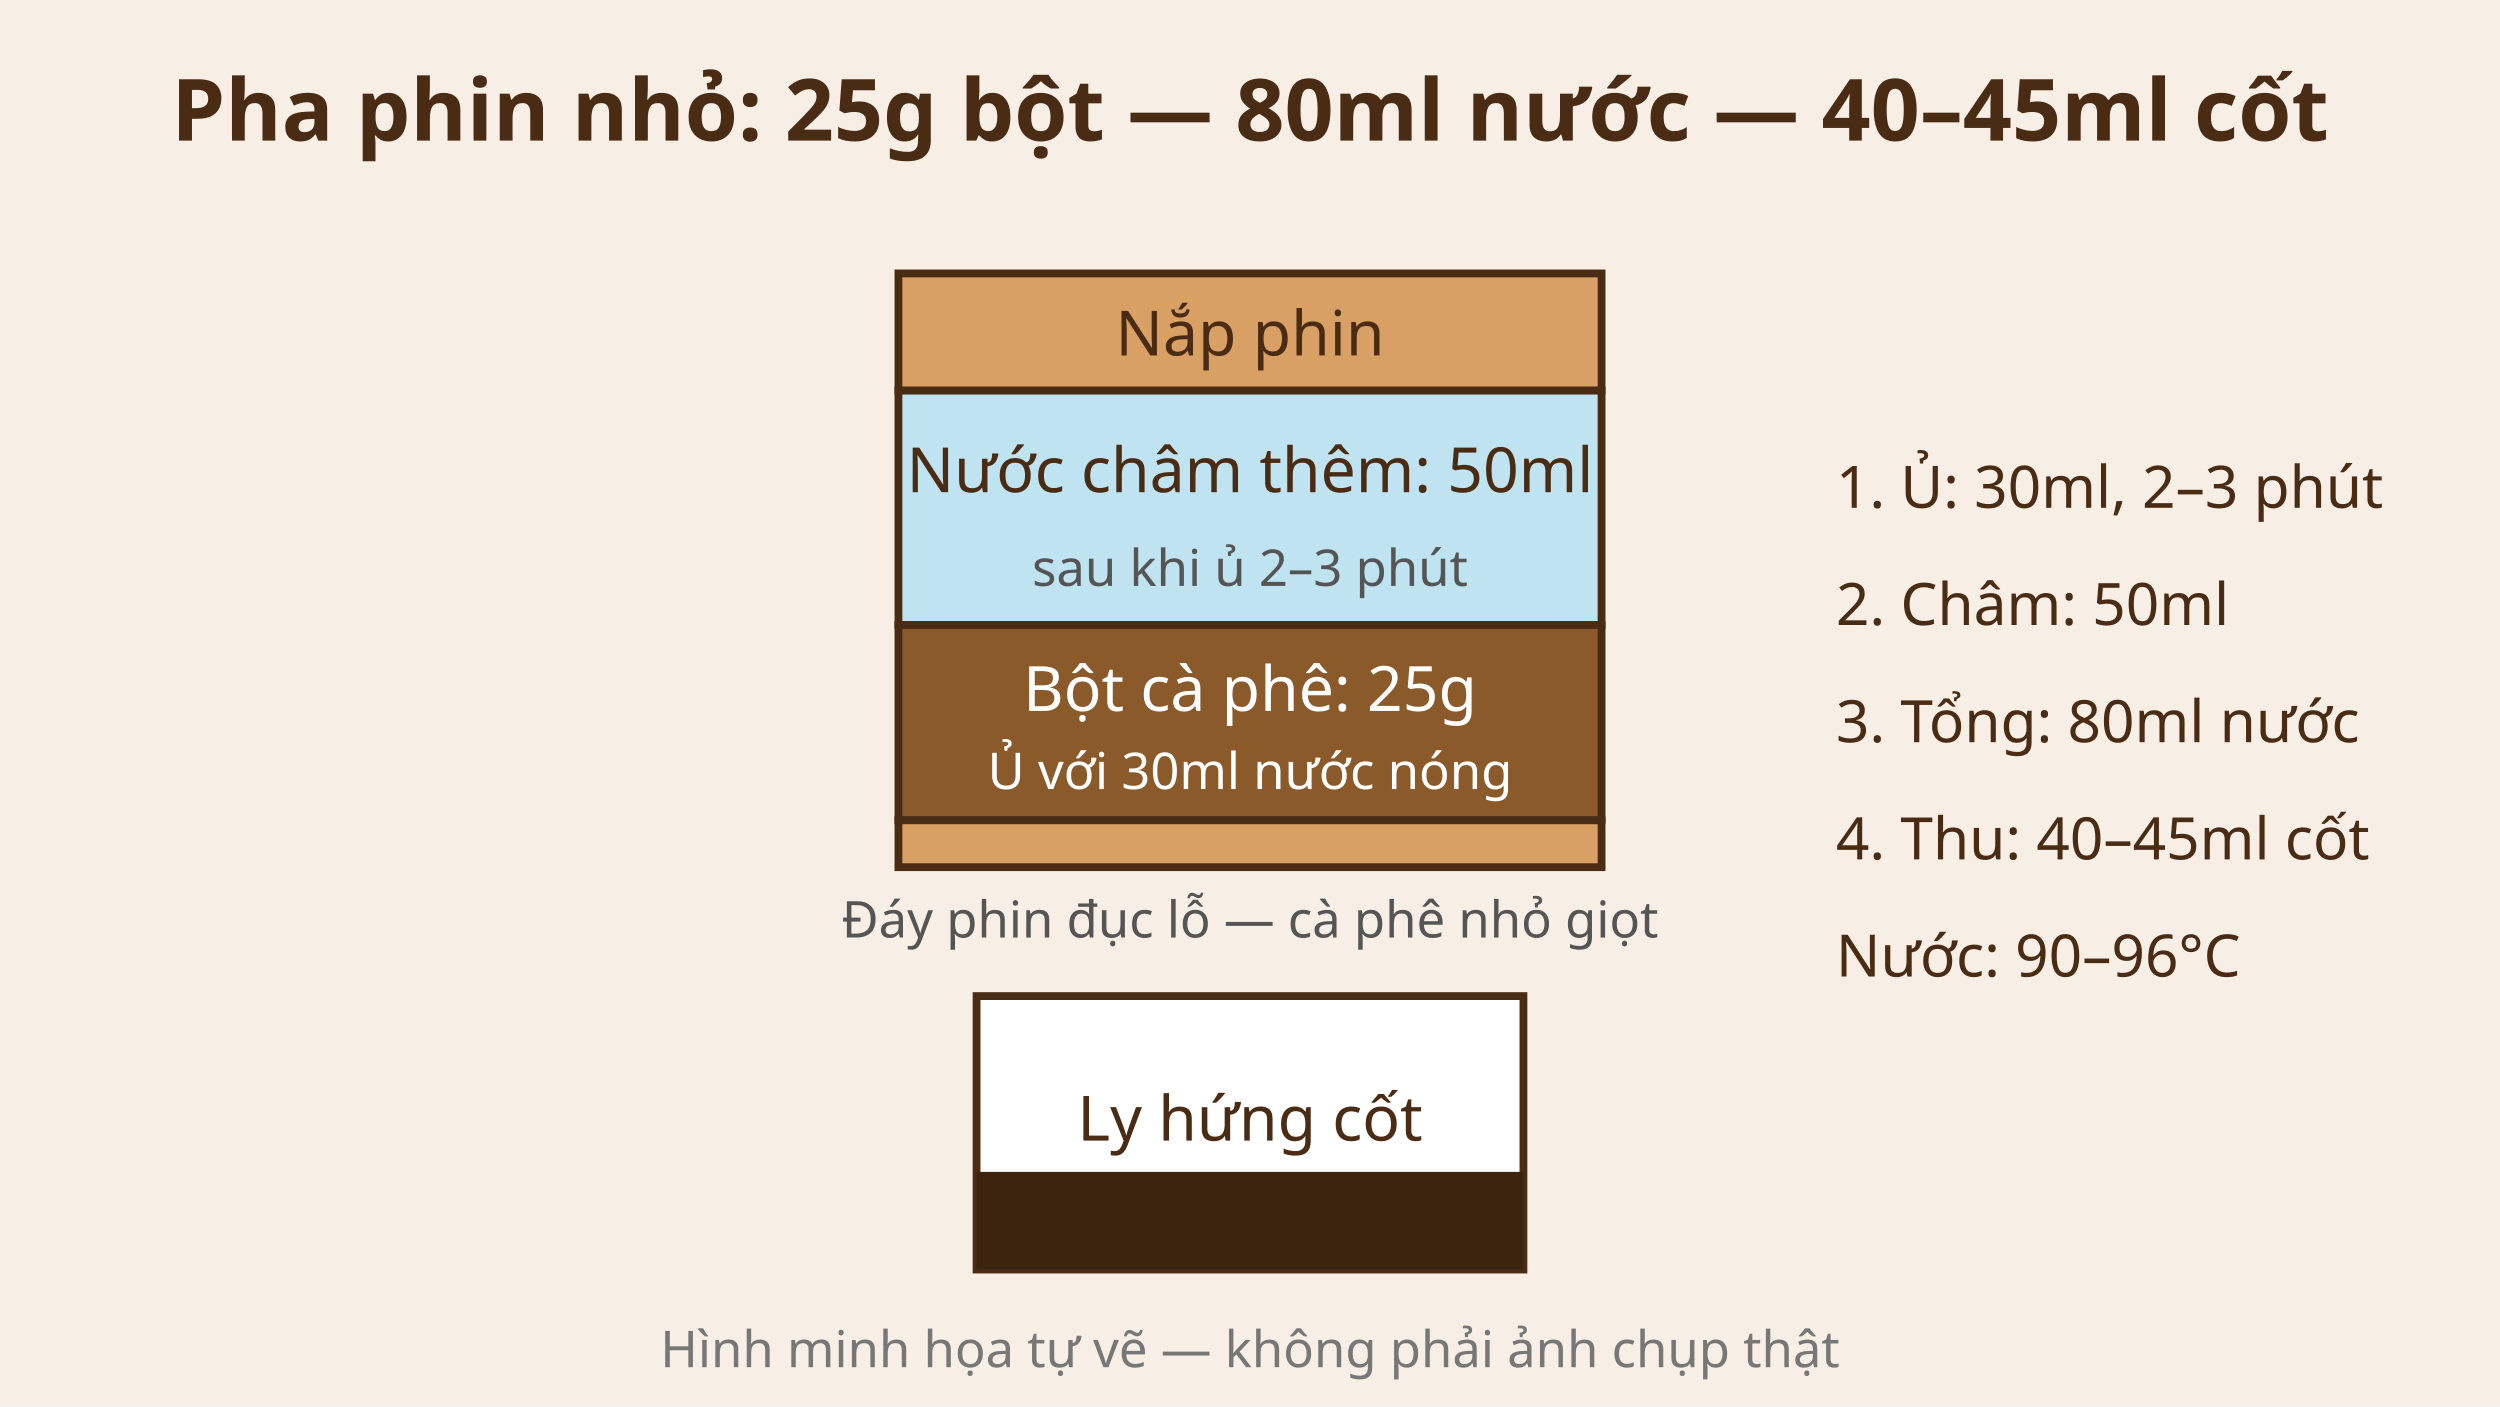
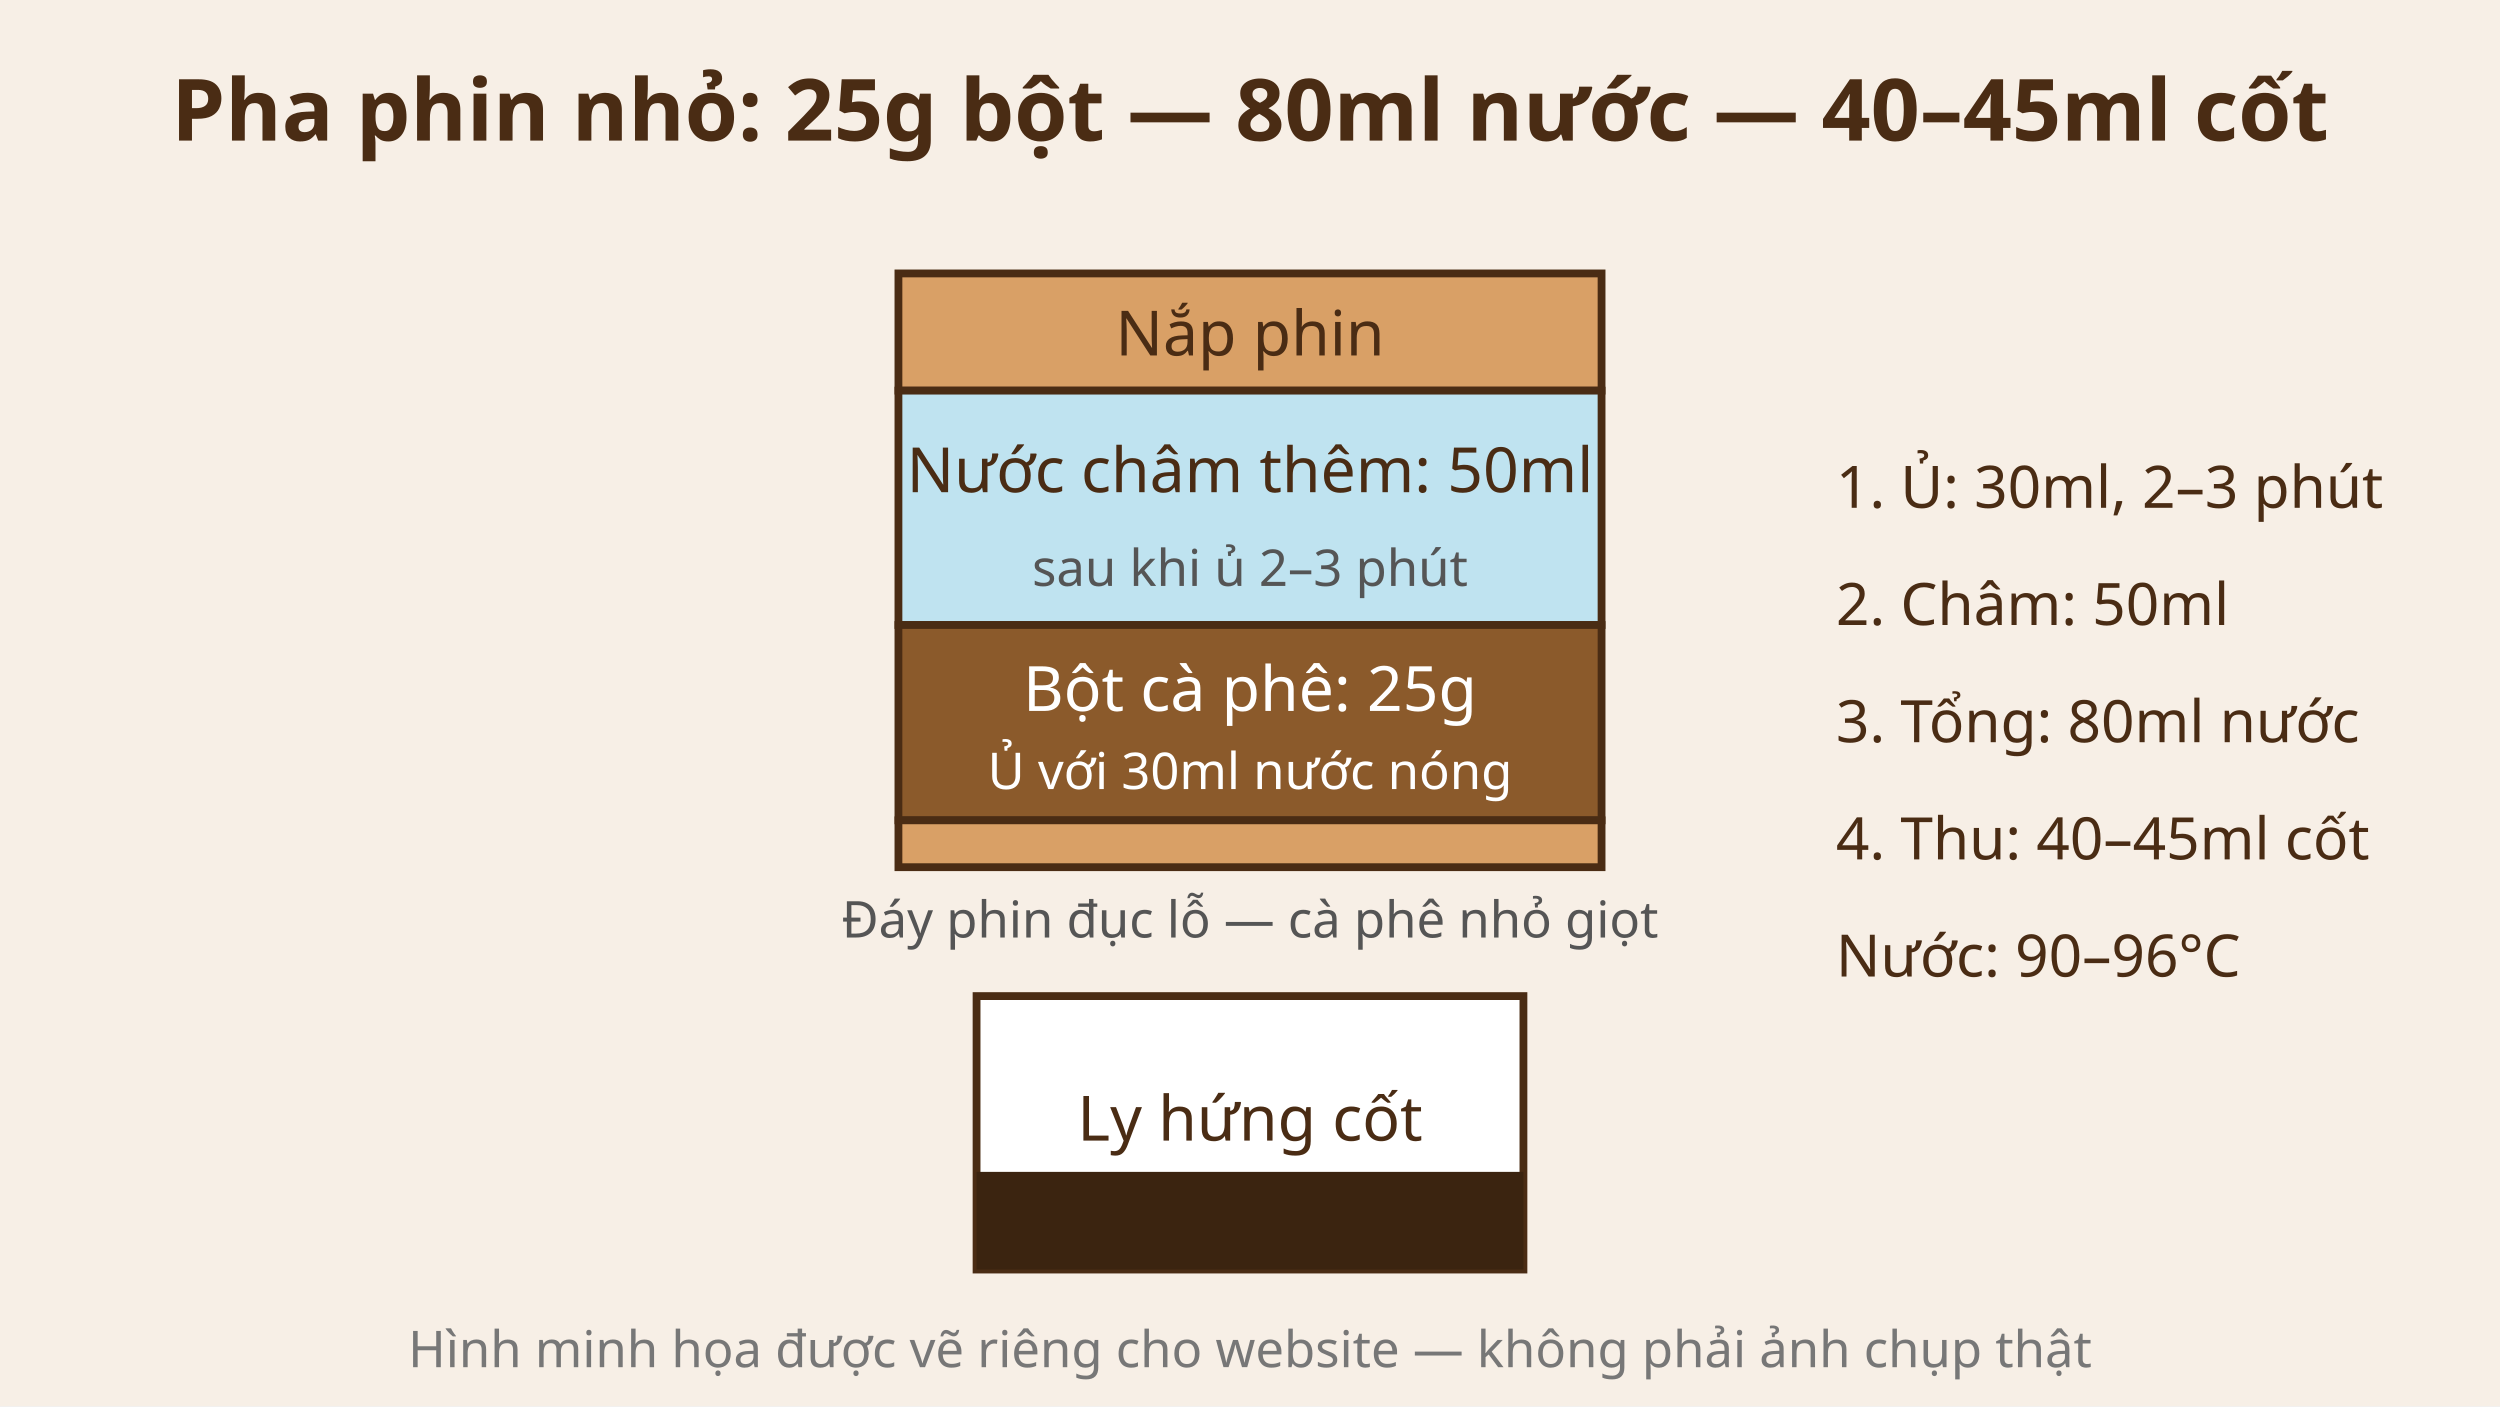
<svg xmlns="http://www.w3.org/2000/svg" width="640" height="360" viewBox="0 0 640 360" role="img" aria-labelledby="t d">
  <rect width="640" height="360" fill="#f7efe6" />
  <text x="320" y="36" text-anchor="middle" font-family="sans-serif" font-size="22" font-weight="bold" fill="#4a2c14">Pha phin nhỏ: 25g bột — 80ml nước — 40–45ml cốt</text>
  <g font-family="sans-serif" font-size="16" fill="#4a2c14">
    <rect x="230" y="70" width="180" height="30" fill="#d9a066" stroke="#4a2c14" stroke-width="2" />
    <text x="320" y="91" text-anchor="middle">Nắp phin</text>
    <rect x="230" y="100" width="180" height="60" fill="#bfe3f0" stroke="#4a2c14" stroke-width="2" />
    <text x="320" y="126" text-anchor="middle">Nước châm thêm: 50ml</text>
    <text x="320" y="150" text-anchor="middle" font-size="13" fill="#555">sau khi ủ 2–3 phút</text>
    <rect x="230" y="160" width="180" height="50" fill="#8b5a2b" stroke="#4a2c14" stroke-width="2" />
    <text x="320" y="182" text-anchor="middle" fill="#fff">Bột cà phê: 25g</text>
    <text x="320" y="202" text-anchor="middle" fill="#fff" font-size="13">Ủ với 30ml nước nóng</text>
    <rect x="230" y="210" width="180" height="12" fill="#d9a066" stroke="#4a2c14" stroke-width="2" />
    <text x="320" y="240" text-anchor="middle" font-size="13" fill="#555">Đáy phin đục lỗ — cà phê nhỏ giọt</text>
    <rect x="250" y="255" width="140" height="70" fill="#fff" stroke="#4a2c14" stroke-width="2" />
    <rect x="250" y="300" width="140" height="25" fill="#3b2410" />
    <text x="320" y="292" text-anchor="middle">Ly hứng cốt</text>
  </g>
  <text x="470" y="130" font-family="sans-serif" font-size="15" fill="#4a2c14">1. Ủ: 30ml, 2–3 phút</text>
  <text x="470" y="160" font-family="sans-serif" font-size="15" fill="#4a2c14">2. Châm: 50ml</text>
  <text x="470" y="190" font-family="sans-serif" font-size="15" fill="#4a2c14">3. Tổng: 80ml nước</text>
  <text x="470" y="220" font-family="sans-serif" font-size="15" fill="#4a2c14">4. Thu: 40–45ml cốt</text>
  <text x="470" y="250" font-family="sans-serif" font-size="15" fill="#4a2c14">Nước: 90–96°C</text>
-   <text x="320" y="350" text-anchor="middle" font-family="sans-serif" font-size="13" fill="#777">Hình minh họa tự vẽ — không phải ảnh chụp thật</text>
+   <text x="320" y="350" text-anchor="middle" font-family="sans-serif" font-size="13" fill="#777">Hình minh họa được vẽ riêng cho website — không phải ảnh chụp thật</text>
</svg>
